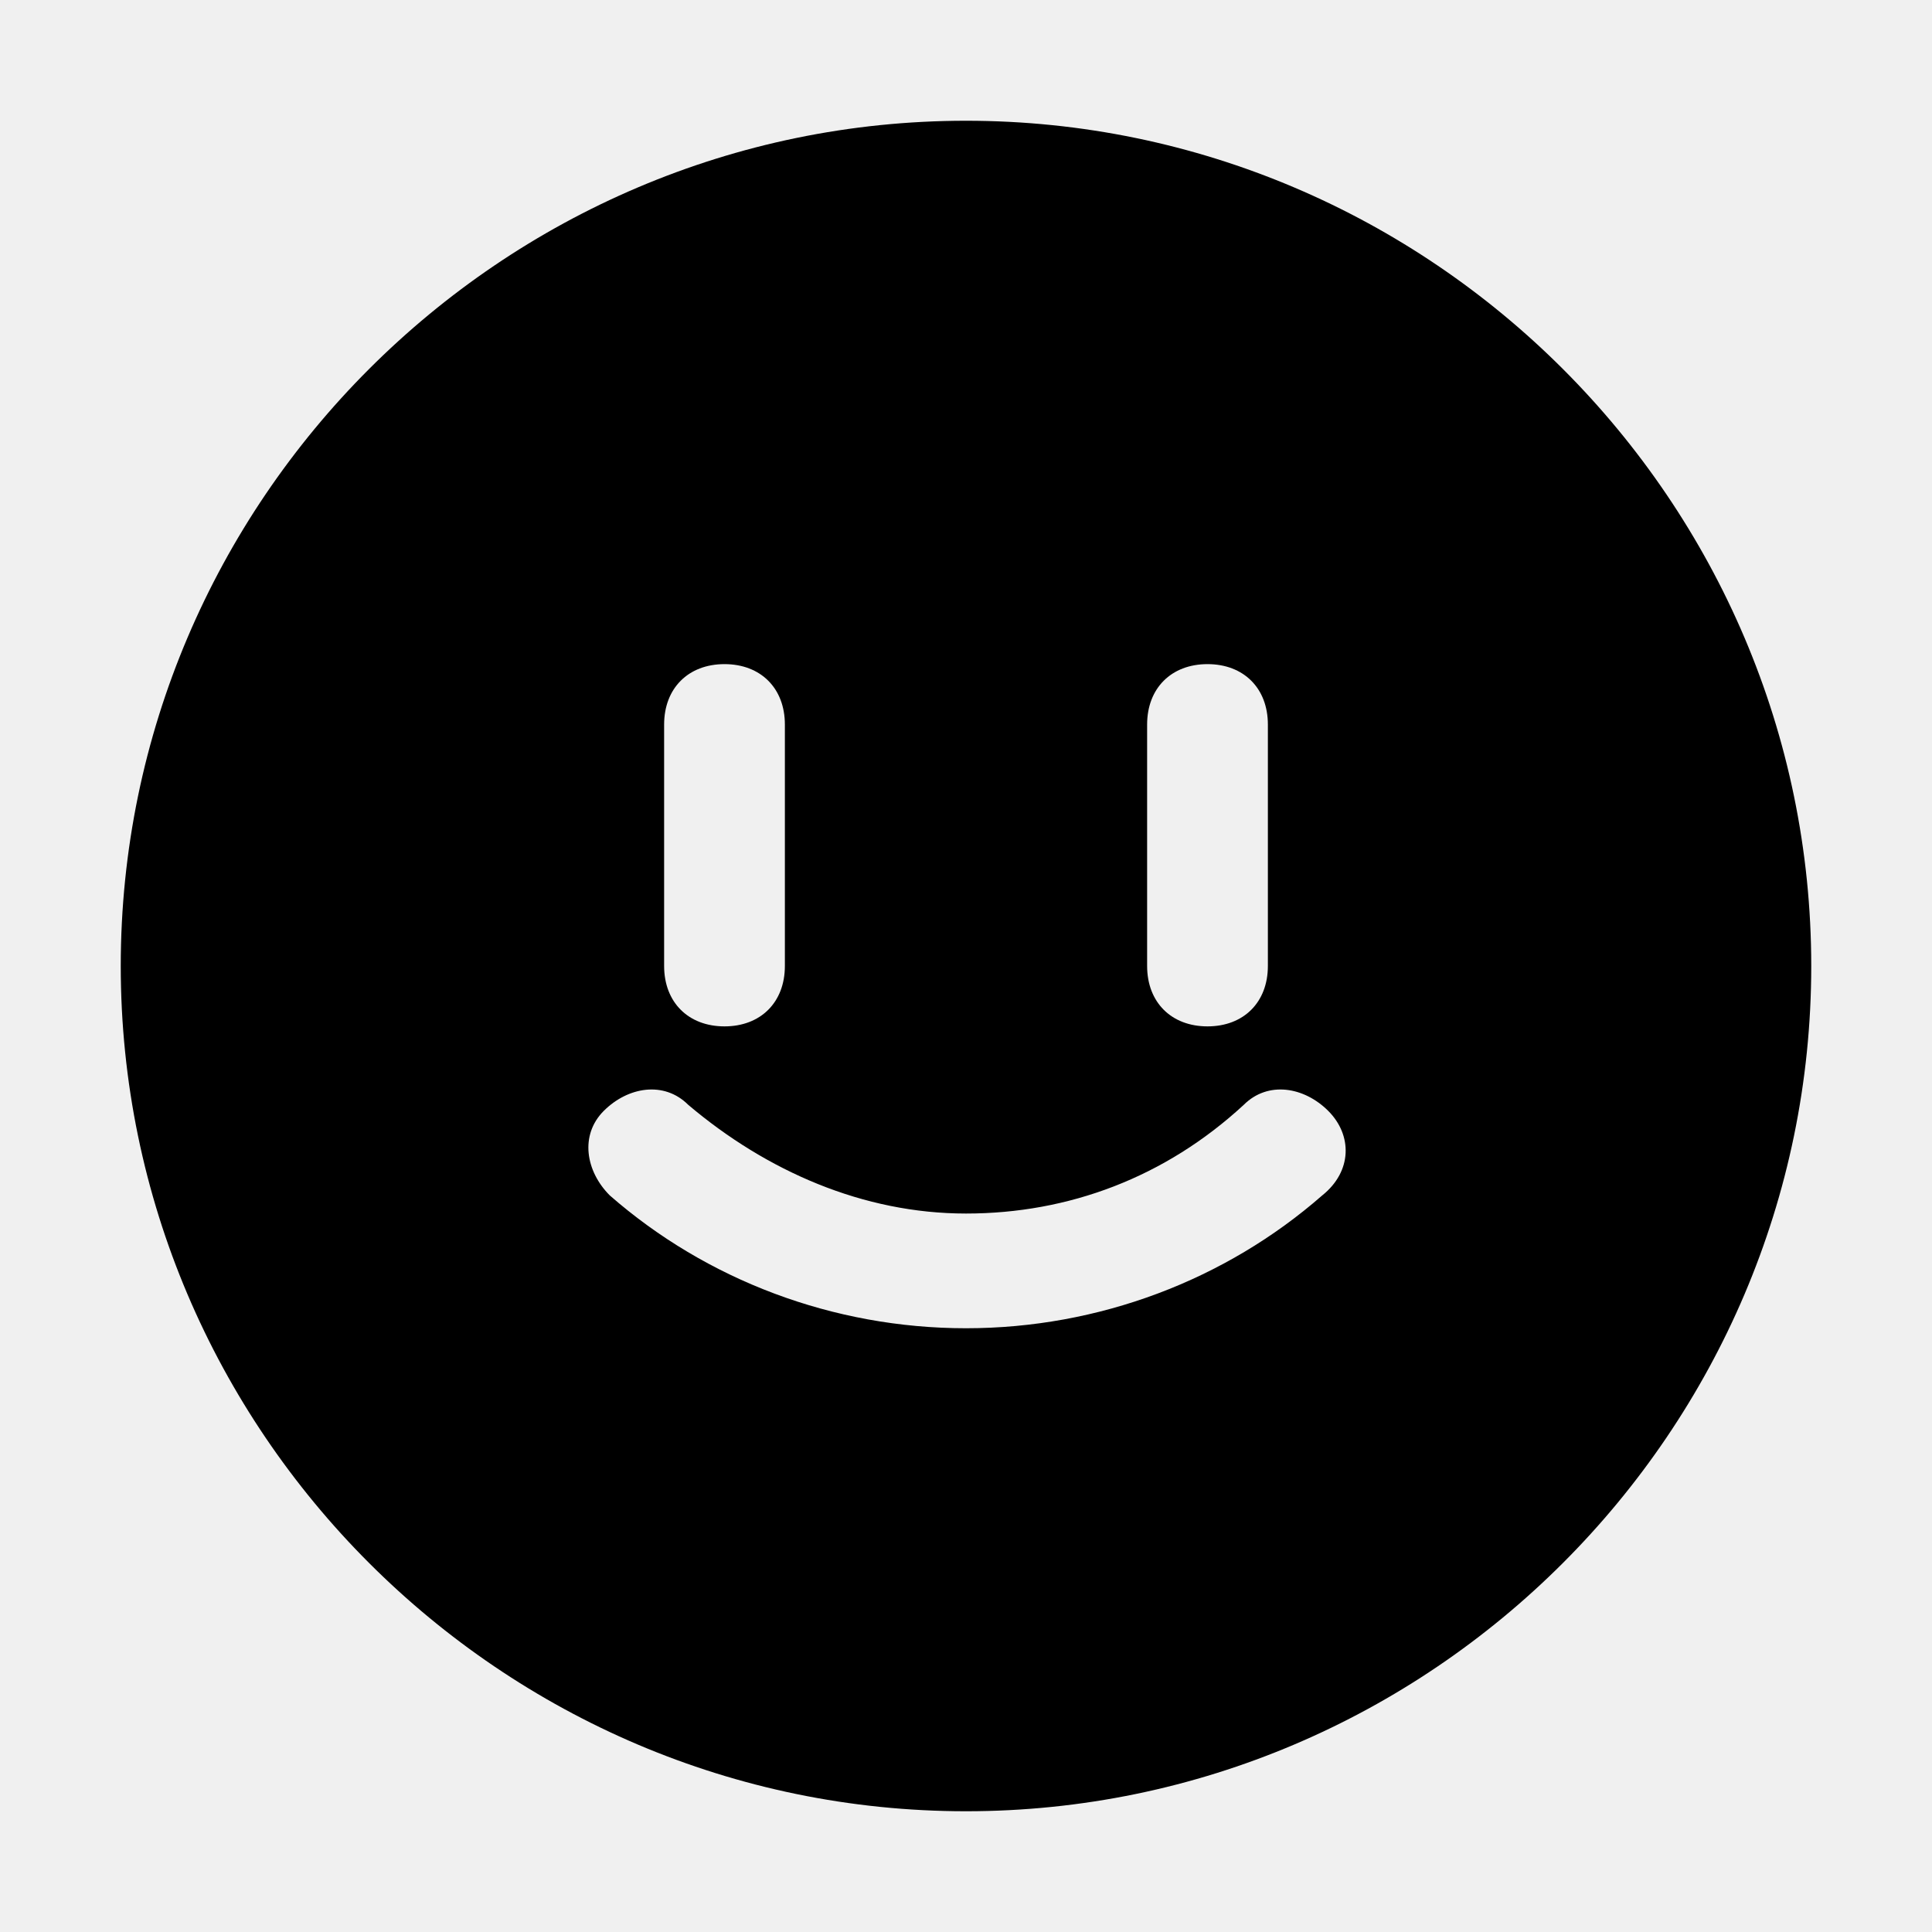
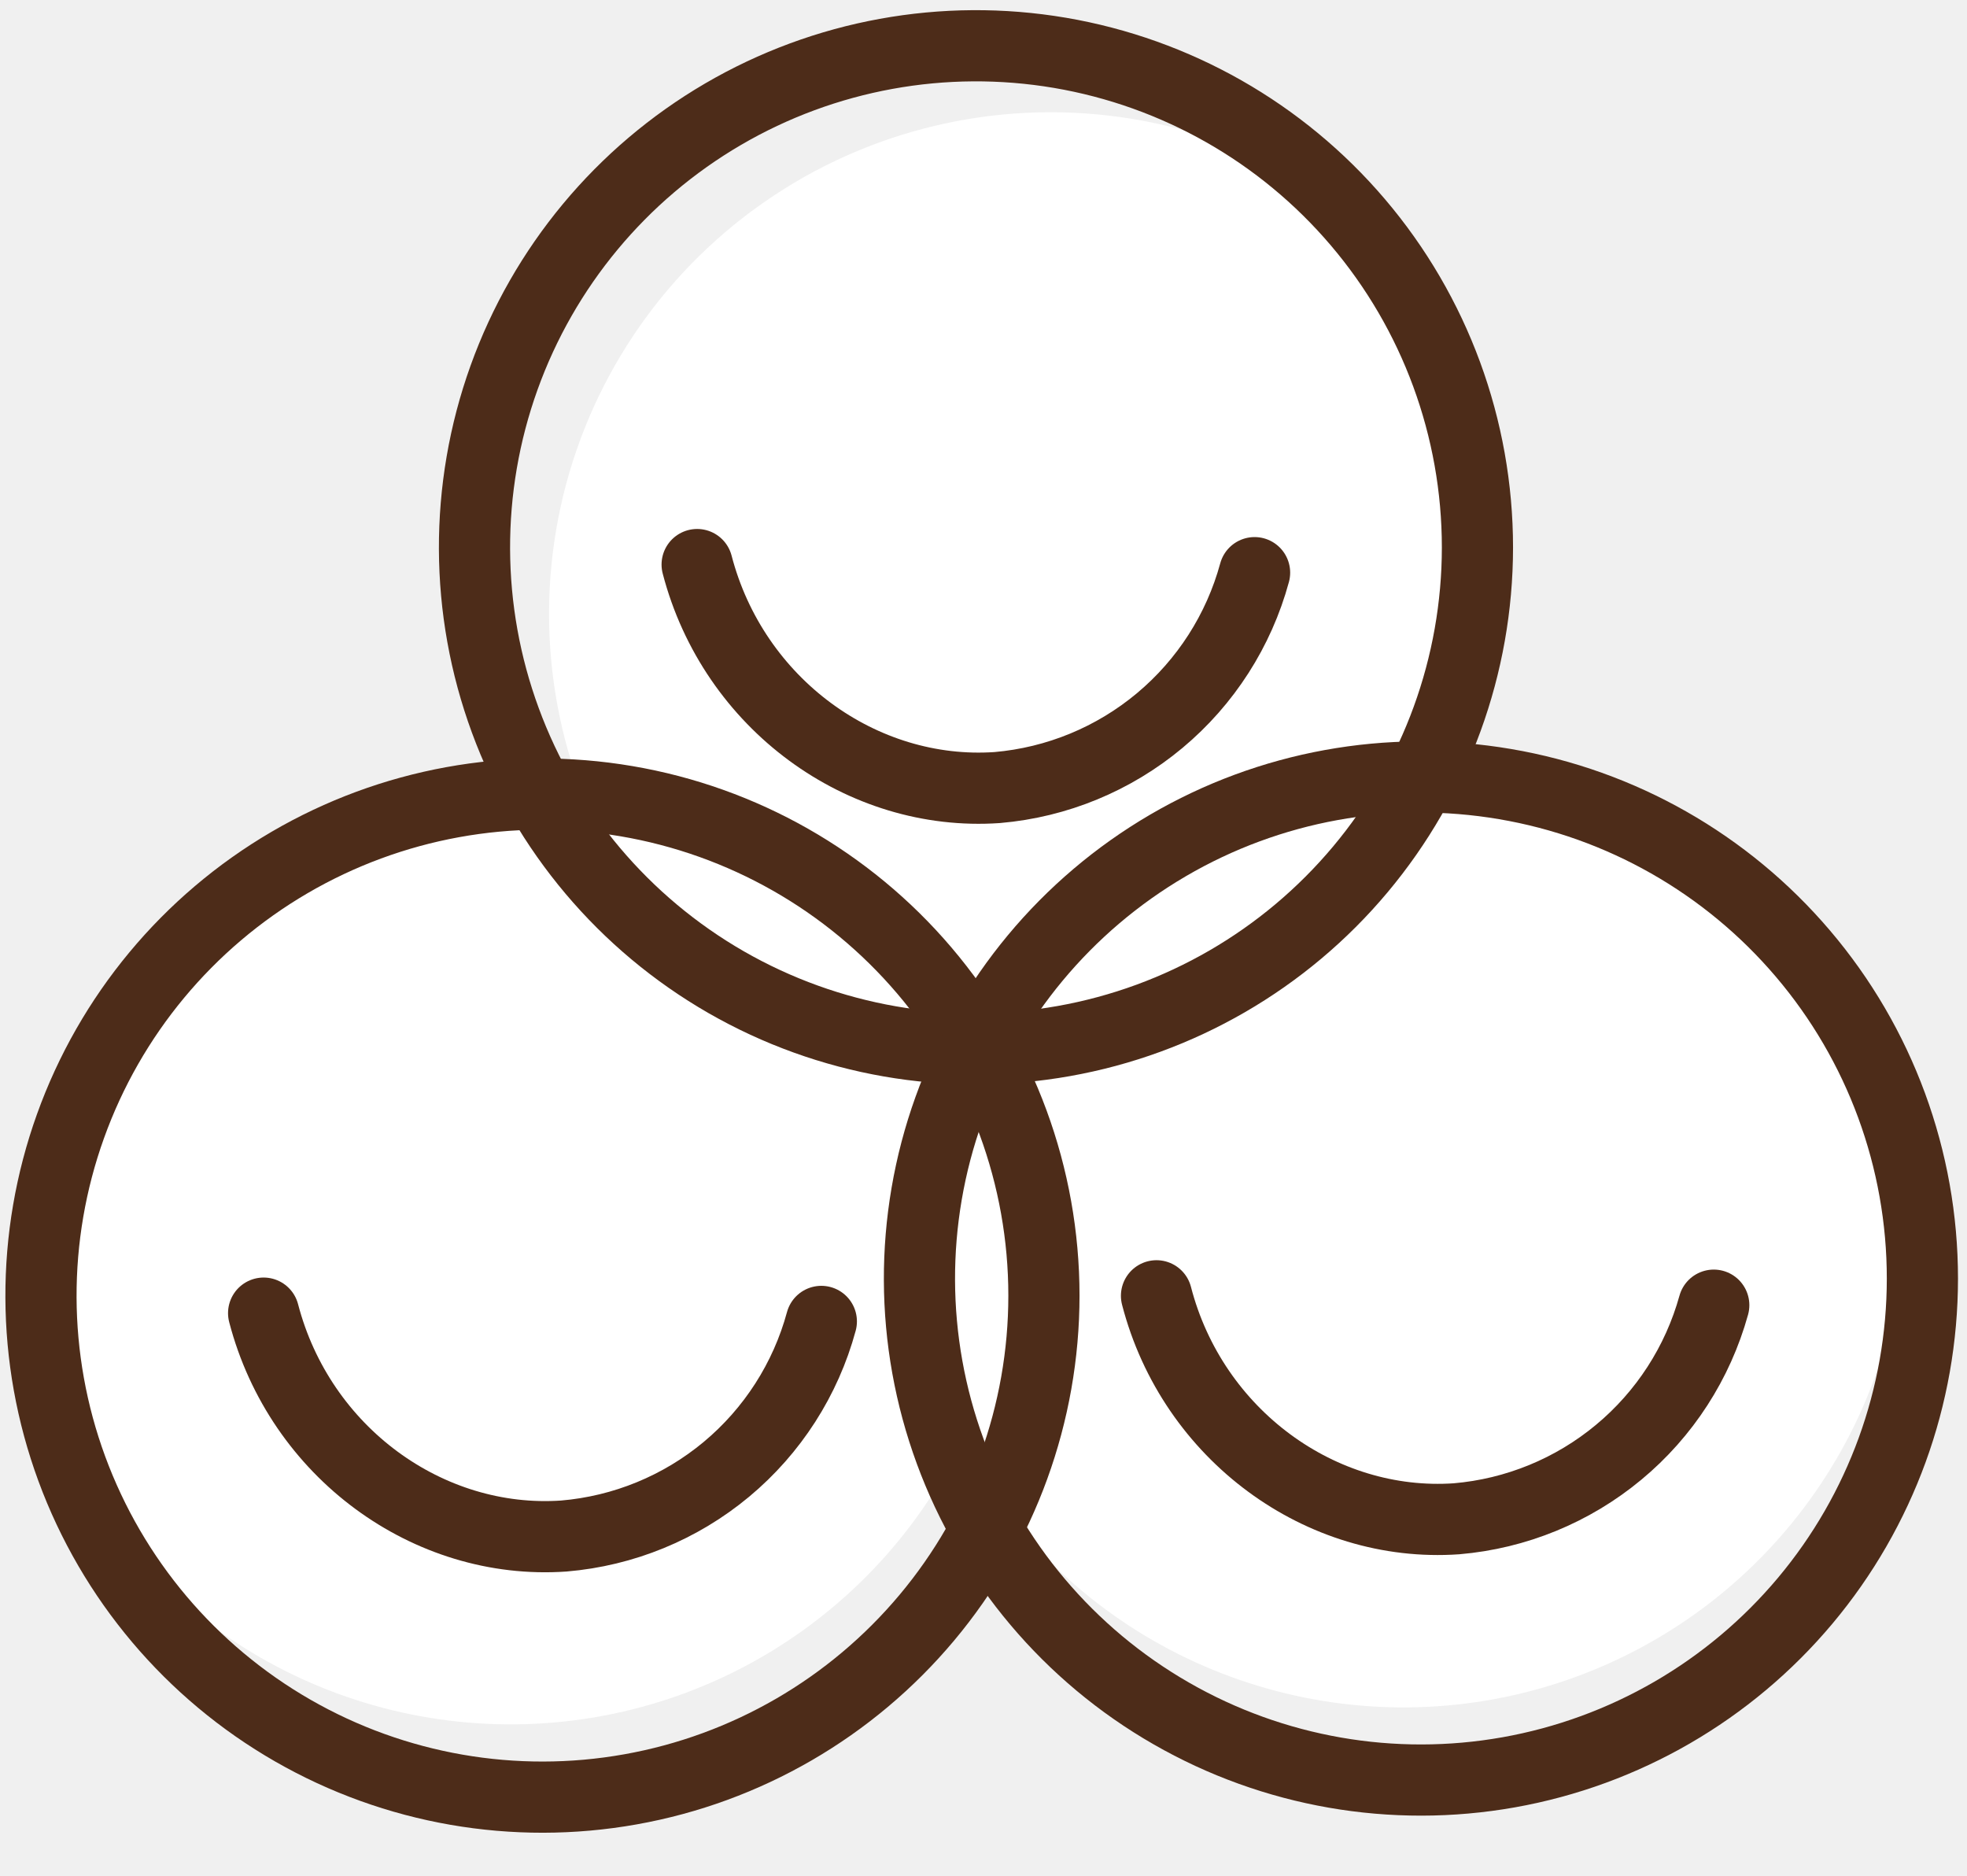
- <svg xmlns="http://www.w3.org/2000/svg" fill="#000000" height="800px" width="800px" version="1.1" id="Icons" viewBox="0 0 32 32" xml:space="preserve">
-   <path d="M16,2C8.3,2,2,8.3,2,16s6.3,14,14,14s14-6.3,14-14S23.7,2,16,2z M19,12c0-0.6,0.4-1,1-1s1,0.4,1,1v4c0,0.6-0.4,1-1,1  s-1-0.4-1-1V12z M11,12c0-0.6,0.4-1,1-1s1,0.4,1,1v4c0,0.6-0.4,1-1,1s-1-0.4-1-1V12z M21.9,19.8C20.3,21.2,18.2,22,16,22  s-4.3-0.8-5.9-2.2c-0.4-0.4-0.5-1-0.1-1.4c0.4-0.4,1-0.5,1.4-0.1c1.3,1.1,2.9,1.8,4.6,1.8s3.3-0.6,4.6-1.8c0.4-0.4,1-0.3,1.4,0.1  C22.4,18.8,22.4,19.4,21.9,19.8z" />
+ <svg xmlns="http://www.w3.org/2000/svg" width="43" height="41" viewBox="0 0 43 41" fill="none">
+   <path d="M22.128 26.723C22.129 28.967 21.441 31.157 20.157 32.998C18.874 34.838 17.056 36.241 14.95 37.016C12.844 37.791 10.551 37.901 8.38 37.332C6.21 36.763 4.266 35.541 2.812 33.832C1.357 31.485 0.84 28.676 1.366 25.966C1.891 23.255 3.42 20.842 5.646 19.21C7.873 17.577 10.634 16.844 13.377 17.158C16.12 17.472 18.644 18.809 20.445 20.902C21.545 22.644 22.129 24.663 22.128 26.723Z" fill="white" />
+   <path d="M5.763 28.702C6.557 31.747 9.365 33.779 12.325 33.574C13.631 33.464 14.872 32.955 15.88 32.116C16.887 31.277 17.612 30.148 17.955 28.883" stroke="#4D2C19" stroke-width="1.556" stroke-miterlimit="10" stroke-linecap="round" />
+   <path d="M41.645 26.352C41.646 28.596 40.958 30.787 39.674 32.627C38.391 34.468 36.573 35.87 34.467 36.645C32.361 37.42 30.068 37.531 27.898 36.961C25.727 36.392 23.783 35.17 22.329 33.461C20.855 31.114 20.324 28.295 20.844 25.572C21.365 22.85 22.896 20.425 25.132 18.786C27.368 17.147 30.141 16.416 32.894 16.739C35.647 17.062 38.176 18.416 39.971 20.529C41.069 22.272 41.649 24.292 41.645 26.352Z" fill="white" />
+   <path d="M25.282 28.323C26.072 31.37 28.883 33.402 31.84 33.197C33.142 33.086 34.379 32.579 35.384 31.744C36.39 30.91 37.115 29.787 37.464 28.528" stroke="#4D2C19" stroke-width="1.556" stroke-miterlimit="10" stroke-linecap="round" />
+   <path d="M32.974 12.106C32.973 14.35 32.285 16.539 31.001 18.379C29.718 20.219 27.901 21.621 25.796 22.396C23.691 23.171 21.398 23.281 19.228 22.712C17.058 22.144 15.115 20.923 13.66 19.215C12.198 16.868 11.677 14.055 12.202 11.339C12.726 8.624 14.257 6.207 16.488 4.573C18.719 2.939 21.485 2.208 24.232 2.526C26.979 2.845 29.505 4.19 31.302 6.292C32.397 8.033 32.976 10.049 32.974 12.106Z" fill="white" />
+   <path d="M32.298 11.966C32.297 14.54 31.39 17.031 29.737 19.004C28.084 20.977 25.789 22.305 23.255 22.755C20.721 23.206 18.109 22.751 15.877 21.47C13.645 20.188 11.935 18.162 11.047 15.746C10.158 13.331 10.148 10.68 11.018 8.257C11.888 5.835 13.582 3.796 15.805 2.497C18.027 1.199 20.635 0.724 23.173 1.155C25.71 1.587 28.015 2.897 29.683 4.857C31.372 6.841 32.298 9.361 32.298 11.966Z" stroke="#4D2C19" stroke-width="1.556" stroke-miterlimit="10" />
+   <path d="M15.24 12.34C16.034 15.387 18.845 17.419 21.802 17.214C23.107 17.101 24.346 16.59 25.352 15.75C26.358 14.91 27.082 13.781 27.426 12.517" stroke="#4D2C19" stroke-width="1.556" stroke-miterlimit="10" stroke-linecap="round" />
+   <path d="M22.821 28.319C22.821 30.893 21.915 33.385 20.262 35.358C18.609 37.331 16.315 38.66 13.781 39.111C11.246 39.563 8.634 39.108 6.402 37.827C4.17 36.546 2.459 34.52 1.57 32.104C0.681 29.689 0.671 27.037 1.541 24.615C2.41 22.192 4.105 20.153 6.327 18.854C8.55 17.555 11.158 17.08 13.695 17.512C16.233 17.943 18.538 19.253 20.206 21.213C21.894 23.197 22.821 25.715 22.821 28.319Z" stroke="#4D2C19" stroke-width="1.556" stroke-miterlimit="10" />
+   <path d="M42.025 27.949C42.024 30.523 41.118 33.014 39.464 34.987C37.811 36.959 35.517 38.287 32.983 38.738C30.448 39.189 27.837 38.734 25.605 37.452C23.372 36.171 21.662 34.145 20.774 31.729C19.885 29.313 19.875 26.662 20.745 24.24C21.615 21.817 23.31 19.779 25.532 18.48C27.754 17.181 30.363 16.706 32.9 17.138C35.438 17.569 37.742 18.88 39.41 20.84C41.099 22.823 42.026 25.344 42.025 27.949Z" stroke="#4D2C19" stroke-width="1.556" stroke-miterlimit="10" />
</svg>
